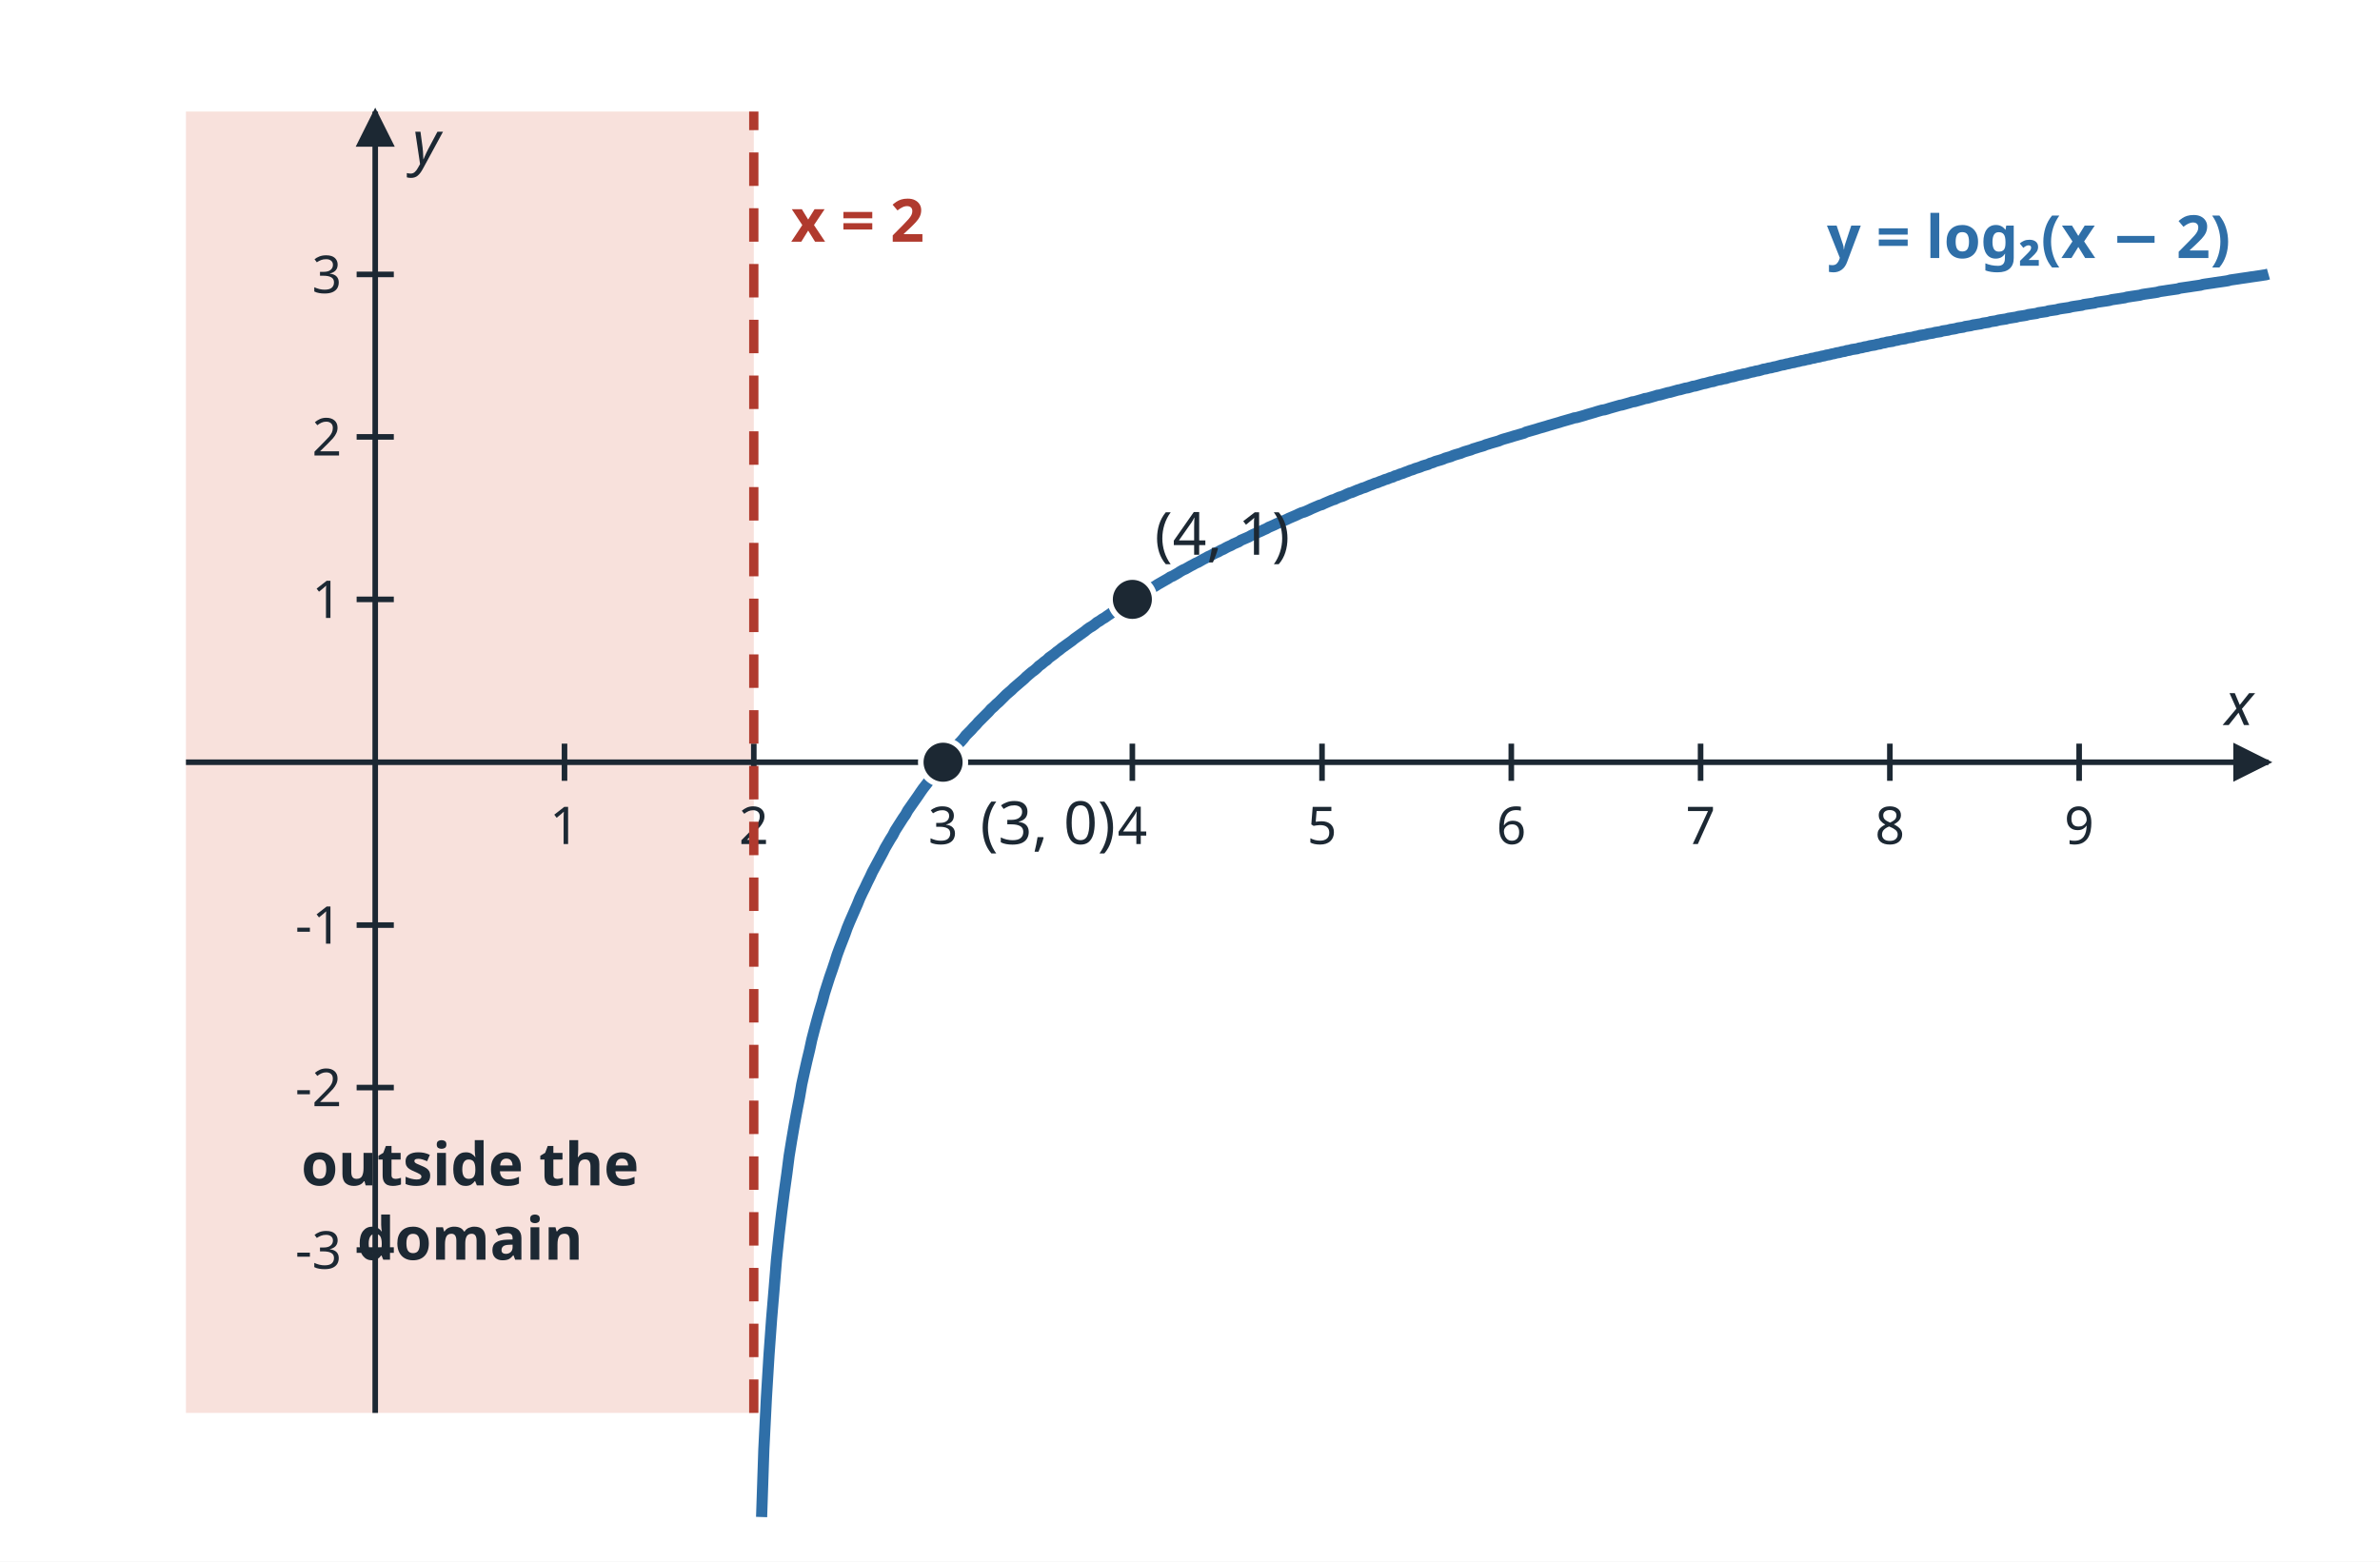
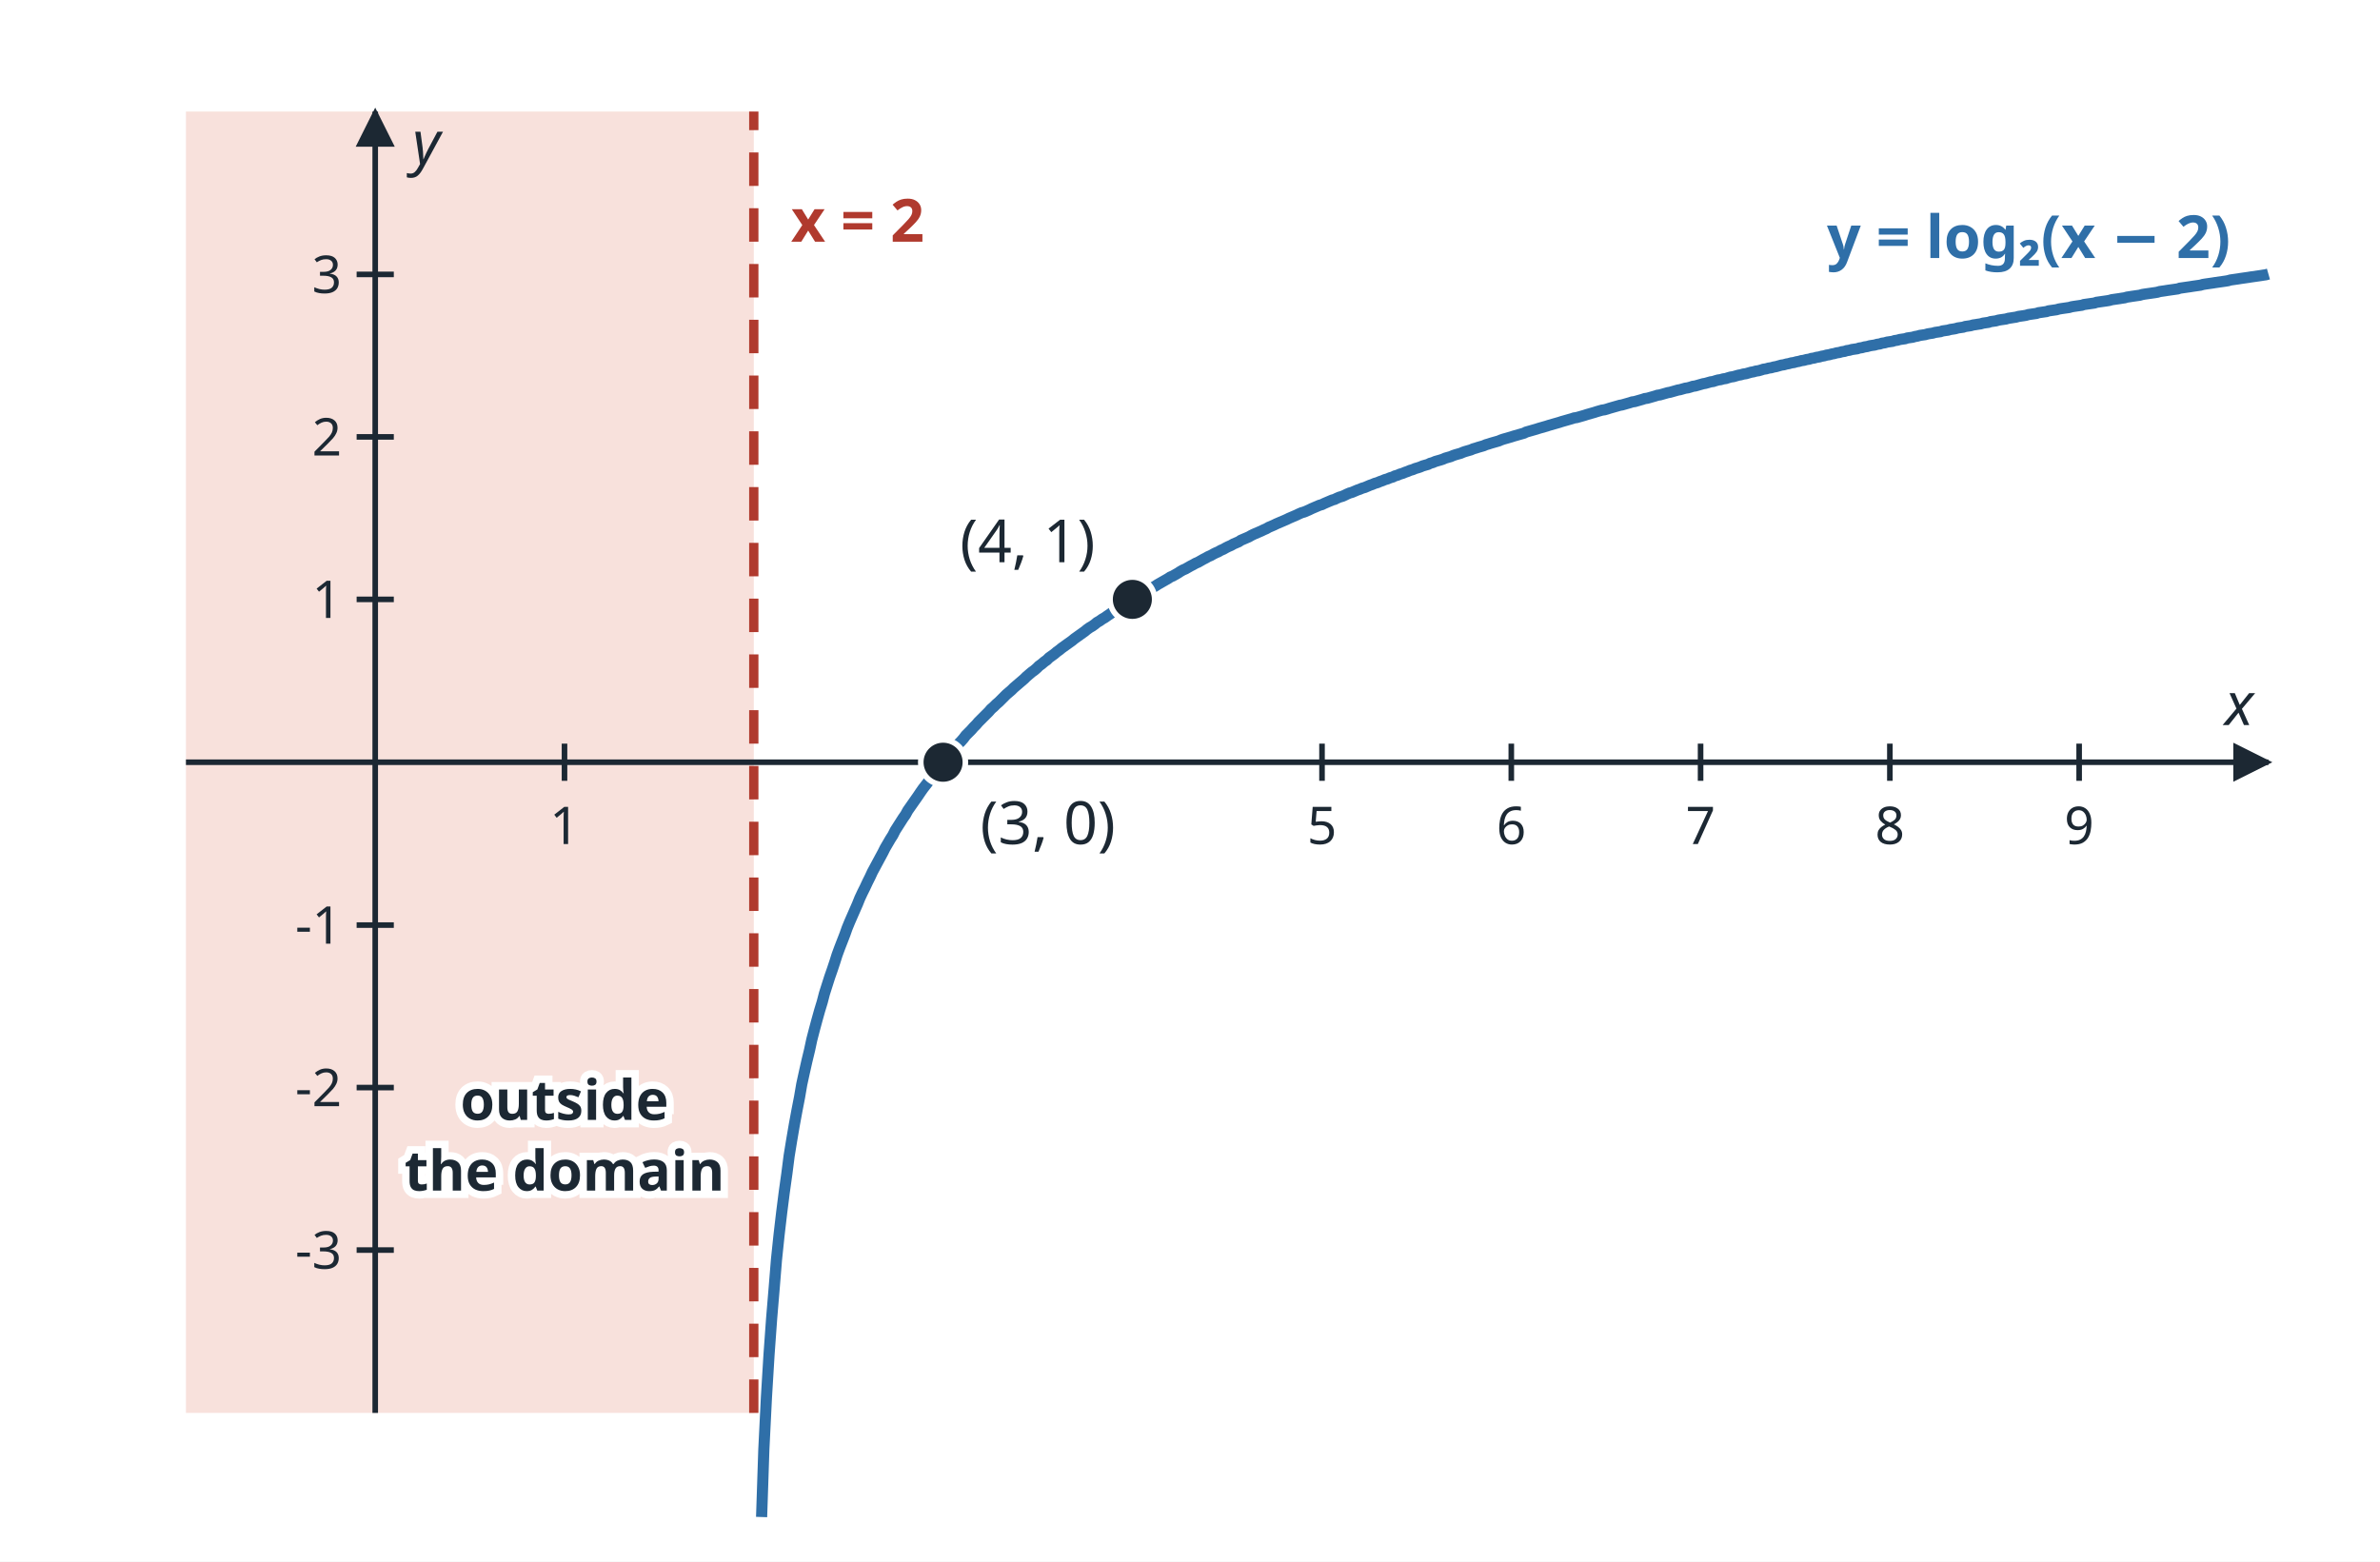
<svg xmlns="http://www.w3.org/2000/svg" viewBox="0 0 640 420" width="640" height="420" role="img">
  <defs>
    <marker id="ah" viewBox="0 0 10 10" refX="9" refY="5" markerWidth="7" markerHeight="7" orient="auto-start-reverse">
      <path d="M0 0 L10 5 L0 10 z" fill="#1c2833" />
    </marker>
  </defs>
  <rect x="0" y="0" width="640" height="420" fill="#ffffff" />
  <polygon fill="#f8e1dc" stroke="none" points="50.0,380.0 202.7,380.0 202.7,30.0 50.0,30.0" />
  <line x1="50.0" y1="205.0" x2="610.0" y2="205.0" stroke="#1c2833" stroke-width="1.5" marker-end="url(#ah)" />
  <line x1="100.9" y1="380.0" x2="100.9" y2="30.0" stroke="#1c2833" stroke-width="1.5" marker-end="url(#ah)" />
  <line x1="151.8" y1="200.0" x2="151.8" y2="210.0" stroke="#1c2833" stroke-width="1.5" />
  <text x="151.8" y="227.0" font-family="sans-serif" font-size="14" fill="#1c2833" text-anchor="middle">1</text>
-   <line x1="202.7" y1="200.0" x2="202.7" y2="210.0" stroke="#1c2833" stroke-width="1.5" />
-   <text x="202.7" y="227.0" font-family="sans-serif" font-size="14" fill="#1c2833" text-anchor="middle">2</text>
-   <line x1="253.6" y1="200.0" x2="253.6" y2="210.0" stroke="#1c2833" stroke-width="1.5" />
-   <text x="253.6" y="227.0" font-family="sans-serif" font-size="14" fill="#1c2833" text-anchor="middle">3</text>
-   <line x1="304.5" y1="200.0" x2="304.5" y2="210.0" stroke="#1c2833" stroke-width="1.5" />
-   <text x="304.5" y="227.0" font-family="sans-serif" font-size="14" fill="#1c2833" text-anchor="middle">4</text>
  <line x1="355.5" y1="200.0" x2="355.5" y2="210.0" stroke="#1c2833" stroke-width="1.5" />
  <text x="355.5" y="227.0" font-family="sans-serif" font-size="14" fill="#1c2833" text-anchor="middle">5</text>
  <line x1="406.4" y1="200.0" x2="406.4" y2="210.0" stroke="#1c2833" stroke-width="1.5" />
  <text x="406.4" y="227.0" font-family="sans-serif" font-size="14" fill="#1c2833" text-anchor="middle">6</text>
  <line x1="457.3" y1="200.0" x2="457.3" y2="210.0" stroke="#1c2833" stroke-width="1.5" />
  <text x="457.3" y="227.0" font-family="sans-serif" font-size="14" fill="#1c2833" text-anchor="middle">7</text>
  <line x1="508.2" y1="200.0" x2="508.2" y2="210.0" stroke="#1c2833" stroke-width="1.5" />
  <text x="508.2" y="227.0" font-family="sans-serif" font-size="14" fill="#1c2833" text-anchor="middle">8</text>
  <line x1="559.1" y1="200.0" x2="559.1" y2="210.0" stroke="#1c2833" stroke-width="1.5" />
  <text x="559.1" y="227.0" font-family="sans-serif" font-size="14" fill="#1c2833" text-anchor="middle">9</text>
  <line x1="95.9" y1="336.2" x2="105.9" y2="336.2" stroke="#1c2833" stroke-width="1.5" />
  <text x="91.9" y="341.2" font-family="sans-serif" font-size="14" fill="#1c2833" text-anchor="end">-3</text>
  <line x1="95.9" y1="292.5" x2="105.9" y2="292.5" stroke="#1c2833" stroke-width="1.5" />
  <text x="91.9" y="297.5" font-family="sans-serif" font-size="14" fill="#1c2833" text-anchor="end">-2</text>
  <line x1="95.9" y1="248.8" x2="105.9" y2="248.8" stroke="#1c2833" stroke-width="1.5" />
  <text x="91.9" y="253.8" font-family="sans-serif" font-size="14" fill="#1c2833" text-anchor="end">-1</text>
  <line x1="95.9" y1="161.2" x2="105.9" y2="161.2" stroke="#1c2833" stroke-width="1.5" />
  <text x="91.9" y="166.2" font-family="sans-serif" font-size="14" fill="#1c2833" text-anchor="end">1</text>
  <line x1="95.9" y1="117.5" x2="105.9" y2="117.5" stroke="#1c2833" stroke-width="1.5" />
  <text x="91.9" y="122.5" font-family="sans-serif" font-size="14" fill="#1c2833" text-anchor="end">2</text>
  <line x1="95.9" y1="73.8" x2="105.9" y2="73.8" stroke="#1c2833" stroke-width="1.5" />
  <text x="91.9" y="78.8" font-family="sans-serif" font-size="14" fill="#1c2833" text-anchor="end">3</text>
  <text x="606.0" y="195.0" font-family="sans-serif" font-size="16" font-style="italic" fill="#1c2833" text-anchor="end">x</text>
  <text x="110.9" y="44.0" font-family="sans-serif" font-size="16" font-style="italic" fill="#1c2833">y</text>
  <line x1="202.7" y1="380.0" x2="202.7" y2="30.0" stroke="#b03a2e" stroke-width="2.5" stroke-dasharray="9 6" />
  <polyline fill="none" stroke="#2f6fa8" stroke-width="3" points="204.8,408.0 205.4,389.9 206.1,375.8 206.8,364.3 207.5,354.6 208.2,346.2 208.8,338.8 209.5,332.1 210.2,326.1 210.9,320.6 211.6,315.6 212.2,310.9 212.9,306.6 213.6,302.5 214.3,298.7 215.0,295.1 215.6,291.6 216.3,288.4 217.0,285.3 217.7,282.4 218.3,279.6 219.0,276.9 219.7,274.3 220.4,271.8 221.1,269.5 221.7,267.2 222.4,265.0 223.1,262.8 223.8,260.8 224.5,258.7 225.1,256.8 225.8,254.9 226.5,253.1 227.2,251.3 227.8,249.6 228.5,247.9 229.2,246.3 229.9,244.7 230.6,243.1 231.2,241.6 231.9,240.1 232.6,238.7 233.3,237.2 234.0,235.8 234.6,234.5 235.3,233.2 236.0,231.9 236.7,230.6 237.4,229.3 238.0,228.1 238.7,226.9 239.4,225.7 240.1,224.6 240.7,223.4 241.4,222.3 242.1,221.2 242.8,220.1 243.5,219.1 244.1,218.0 244.8,217.0 245.5,216.0 246.2,215.0 246.9,214.0 247.5,213.1 248.2,212.1 248.9,211.2 249.6,210.3 250.2,209.3 250.9,208.5 251.6,207.6 252.3,206.7 253.0,205.8 253.6,205.0 254.3,204.2 255.0,203.3 255.7,202.5 256.4,201.7 257.0,200.9 257.7,200.1 258.4,199.4 259.1,198.6 259.7,197.8 260.4,197.1 261.1,196.4 261.8,195.6 262.5,194.9 263.1,194.2 263.8,193.5 264.5,192.8 265.2,192.1 265.9,191.4 266.5,190.7 267.2,190.1 267.9,189.4 268.6,188.8 269.3,188.1 269.9,187.5 270.6,186.8 271.3,186.2 272.0,185.6 272.6,185.0 273.3,184.4 274.0,183.8 274.7,183.2 275.4,182.6 276.0,182.0 276.7,181.4 277.4,180.8 278.1,180.3 278.8,179.7 279.4,179.1 280.1,178.6 280.8,178.0 281.5,177.5 282.1,176.9 282.8,176.4 283.5,175.9 284.2,175.3 284.9,174.8 285.5,174.3 286.2,173.8 286.9,173.3 287.6,172.8 288.3,172.3 288.9,171.8 289.6,171.3 290.3,170.8 291.0,170.3 291.7,169.8 292.3,169.3 293.0,168.8 293.7,168.4 294.4,167.9 295.0,167.4 295.7,167.0 296.4,166.5 297.1,166.1 297.8,165.6 298.4,165.2 299.1,164.7 299.8,164.3 300.5,163.8 301.2,163.4 301.8,163.0 302.5,162.5 303.2,162.1 303.9,161.7 304.5,161.2 305.2,160.8 305.9,160.4 306.6,160.0 307.3,159.6 307.9,159.2 308.6,158.8 309.3,158.4 310.0,158.0 310.7,157.6 311.3,157.2 312.0,156.8 312.7,156.4 313.4,156.0 314.1,155.6 314.7,155.2 315.4,154.9 316.1,154.5 316.8,154.1 317.4,153.7 318.1,153.3 318.8,153.0 319.5,152.6 320.2,152.2 320.8,151.9 321.5,151.5 322.2,151.2 322.9,150.8 323.6,150.4 324.2,150.1 324.9,149.7 325.6,149.4 326.3,149.0 326.9,148.7 327.6,148.4 328.3,148.0 329.0,147.7 329.7,147.3 330.3,147.0 331.0,146.7 331.7,146.3 332.4,146.0 333.1,145.7 333.7,145.3 334.4,145.0 335.1,144.7 335.8,144.4 336.5,144.0 337.1,143.7 337.8,143.4 338.5,143.1 339.2,142.8 339.8,142.5 340.5,142.2 341.2,141.8 341.9,141.5 342.6,141.2 343.2,140.9 343.9,140.6 344.6,140.3 345.3,140.0 346.0,139.7 346.6,139.4 347.3,139.1 348.0,138.8 348.7,138.5 349.3,138.2 350.0,137.9 350.7,137.7 351.4,137.4 352.1,137.1 352.7,136.8 353.4,136.5 354.1,136.2 354.8,135.9 355.5,135.7 356.1,135.4 356.8,135.1 357.5,134.8 358.2,134.5 358.9,134.3 359.5,134.0 360.2,133.7 360.9,133.5 361.6,133.2 362.2,132.9 362.9,132.6 363.6,132.4 364.3,132.1 365.0,131.8 365.6,131.6 366.3,131.3 367.0,131.1 367.7,130.8 368.4,130.5 369.0,130.3 369.7,130.0 370.4,129.8 371.1,129.5 371.7,129.3 372.4,129.0 373.1,128.8 373.8,128.5 374.5,128.3 375.1,128.0 375.8,127.8 376.5,127.5 377.2,127.3 377.9,127.0 378.5,126.8 379.2,126.5 379.9,126.3 380.6,126.0 381.3,125.8 381.9,125.6 382.6,125.3 383.3,125.1 384.0,124.9 384.6,124.6 385.3,124.4 386.0,124.1 386.7,123.9 387.4,123.7 388.0,123.5 388.7,123.2 389.4,123.0 390.1,122.8 390.8,122.5 391.4,122.3 392.1,122.1 392.8,121.9 393.5,121.6 394.1,121.4 394.8,121.2 395.5,121.0 396.2,120.7 396.9,120.5 397.5,120.3 398.2,120.1 398.9,119.9 399.6,119.6 400.3,119.4 400.9,119.2 401.6,119.0 402.3,118.8 403.0,118.6 403.7,118.3 404.3,118.1 405.0,117.9 405.7,117.7 406.4,117.5 407.0,117.3 407.7,117.1 408.4,116.9 409.1,116.7 409.8,116.5 410.4,116.2 411.1,116.0 411.8,115.8 412.5,115.6 413.2,115.4 413.8,115.2 414.5,115.0 415.2,114.8 415.9,114.6 416.5,114.4 417.2,114.2 417.9,114.0 418.6,113.8 419.3,113.6 419.9,113.4 420.6,113.2 421.3,113.0 422.0,112.8 422.7,112.6 423.3,112.4 424.0,112.3 424.7,112.1 425.4,111.9 426.1,111.7 426.7,111.5 427.4,111.3 428.1,111.1 428.8,110.9 429.4,110.7 430.1,110.5 430.8,110.3 431.5,110.2 432.2,110.0 432.8,109.8 433.5,109.6 434.2,109.4 434.9,109.2 435.6,109.0 436.2,108.9 436.9,108.7 437.6,108.5 438.3,108.3 438.9,108.1 439.6,108.0 440.3,107.8 441.0,107.6 441.7,107.4 442.3,107.2 443.0,107.1 443.7,106.9 444.4,106.7 445.1,106.5 445.7,106.3 446.4,106.2 447.1,106.0 447.8,105.8 448.5,105.6 449.1,105.5 449.8,105.3 450.5,105.1 451.2,104.9 451.8,104.8 452.5,104.6 453.2,104.4 453.9,104.3 454.6,104.1 455.2,103.9 455.9,103.8 456.6,103.6 457.3,103.4 458.0,103.2 458.6,103.1 459.3,102.9 460.0,102.7 460.7,102.6 461.3,102.4 462.0,102.2 462.7,102.1 463.4,101.9 464.1,101.8 464.7,101.6 465.4,101.4 466.1,101.3 466.8,101.1 467.5,100.9 468.1,100.8 468.8,100.6 469.5,100.5 470.2,100.3 470.9,100.1 471.5,100.0 472.2,99.8 472.9,99.7 473.6,99.5 474.2,99.3 474.9,99.2 475.6,99.0 476.3,98.9 477.0,98.7 477.6,98.6 478.3,98.4 479.0,98.2 479.7,98.1 480.4,97.9 481.0,97.8 481.7,97.6 482.4,97.5 483.1,97.3 483.7,97.2 484.4,97.0 485.1,96.9 485.8,96.7 486.5,96.6 487.1,96.4 487.8,96.3 488.5,96.1 489.2,96.0 489.9,95.8 490.5,95.7 491.2,95.5 491.9,95.4 492.6,95.2 493.2,95.1 493.9,94.9 494.6,94.8 495.3,94.6 496.0,94.5 496.6,94.3 497.3,94.2 498.0,94.0 498.7,93.9 499.4,93.8 500.0,93.6 500.7,93.5 501.4,93.3 502.1,93.2 502.8,93.0 503.4,92.9 504.1,92.8 504.8,92.6 505.5,92.5 506.1,92.3 506.8,92.2 507.5,92.0 508.2,91.9 508.9,91.8 509.5,91.6 510.2,91.5 510.9,91.3 511.6,91.2 512.3,91.1 512.9,90.9 513.6,90.8 514.3,90.7 515.0,90.5 515.6,90.4 516.3,90.2 517.0,90.1 517.7,90.0 518.4,89.8 519.0,89.7 519.7,89.6 520.4,89.4 521.1,89.3 521.8,89.2 522.4,89.0 523.1,88.9 523.8,88.8 524.5,88.6 525.2,88.5 525.8,88.4 526.5,88.2 527.2,88.1 527.9,88.0 528.5,87.8 529.2,87.7 529.9,87.6 530.6,87.4 531.3,87.3 531.9,87.2 532.6,87.1 533.3,86.9 534.0,86.8 534.7,86.7 535.3,86.5 536.0,86.4 536.7,86.3 537.4,86.1 538.0,86.0 538.7,85.9 539.4,85.8 540.1,85.6 540.8,85.5 541.4,85.4 542.1,85.3 542.8,85.1 543.5,85.0 544.2,84.9 544.8,84.8 545.5,84.6 546.2,84.5 546.9,84.4 547.6,84.3 548.2,84.1 548.9,84.0 549.6,83.9 550.3,83.8 550.9,83.6 551.6,83.5 552.3,83.4 553.0,83.3 553.7,83.1 554.3,83.0 555.0,82.9 555.7,82.8 556.4,82.7 557.1,82.5 557.7,82.4 558.4,82.3 559.1,82.2 559.8,82.1 560.4,81.9 561.1,81.8 561.8,81.7 562.5,81.6 563.2,81.5 563.8,81.3 564.5,81.2 565.2,81.1 565.9,81.0 566.6,80.9 567.2,80.8 567.9,80.6 568.6,80.5 569.3,80.4 570.0,80.3 570.6,80.2 571.3,80.1 572.0,79.9 572.7,79.8 573.3,79.7 574.0,79.6 574.7,79.5 575.4,79.4 576.1,79.2 576.7,79.1 577.4,79.0 578.1,78.9 578.8,78.8 579.5,78.7 580.1,78.6 580.8,78.4 581.5,78.3 582.2,78.2 582.8,78.1 583.5,78.0 584.2,77.9 584.9,77.8 585.6,77.7 586.2,77.5 586.9,77.4 587.6,77.3 588.3,77.2 589.0,77.1 589.6,77.0 590.3,76.9 591.0,76.8 591.7,76.7 592.4,76.5 593.0,76.4 593.7,76.3 594.4,76.2 595.1,76.1 595.7,76.0 596.4,75.9 597.1,75.8 597.8,75.7 598.5,75.6 599.1,75.5 599.8,75.3 600.5,75.2 601.2,75.1 601.9,75.0 602.5,74.9 603.2,74.8 603.9,74.7 604.6,74.6 605.2,74.5 605.9,74.4 606.6,74.3 607.3,74.2 608.0,74.1 608.6,74.0 609.3,73.9 610.0,73.7" />
  <circle cx="253.6" cy="205.0" r="6" fill="#1c2833" stroke="#ffffff" stroke-width="1.5" />
  <circle cx="304.5" cy="161.2" r="6" fill="#1c2833" stroke="#ffffff" stroke-width="1.5" />
-   <text x="212.7" y="65.0" font-family="sans-serif" font-size="16" fill="#b03a2e" text-anchor="start" font-weight="bold">x = 2</text>
-   <text x="263.6" y="227.0" font-family="sans-serif" font-size="16" fill="#1c2833" text-anchor="start">(3, 0)</text>
-   <text x="310.5" y="149.2" font-family="sans-serif" font-size="16" fill="#1c2833" text-anchor="start">(4, 1)</text>
-   <text x="126.4" y="318.8" font-family="sans-serif" font-size="16" fill="#1c2833" text-anchor="middle" font-weight="bold">outside the</text>
-   <text x="126.4" y="338.8" font-family="sans-serif" font-size="16" fill="#1c2833" text-anchor="middle" font-weight="bold">domain</text>
-   <text x="599.8" y="69.4" font-family="sans-serif" font-size="16" fill="#2f6fa8" text-anchor="end" font-weight="bold">y = log₂(x − 2)</text>
+   <text x="212.7" y="65.0" font-family="sans-serif" font-size="16" fill="#b03a2e" text-anchor="start" stroke="#ffffff" stroke-width="4" paint-order="stroke" font-weight="bold">x = 2</text>
+   <text x="263.6" y="227.0" font-family="sans-serif" font-size="16" fill="#1c2833" text-anchor="start" stroke="#ffffff" stroke-width="4" paint-order="stroke">(3, 0)</text>
+   <text x="294.5" y="151.2" font-family="sans-serif" font-size="16" fill="#1c2833" text-anchor="end" stroke="#ffffff" stroke-width="4" paint-order="stroke">(4, 1)</text>
+   <text x="151.8" y="301.2" font-family="sans-serif" font-size="15" fill="#1c2833" text-anchor="middle" stroke="#ffffff" stroke-width="4" paint-order="stroke" font-weight="bold">outside</text>
+   <text x="151.8" y="320.2" font-family="sans-serif" font-size="15" fill="#1c2833" text-anchor="middle" stroke="#ffffff" stroke-width="4" paint-order="stroke" font-weight="bold">the domain</text>
+   <text x="599.8" y="69.4" font-family="sans-serif" font-size="16" fill="#2f6fa8" text-anchor="end" stroke="#ffffff" stroke-width="4" paint-order="stroke" font-weight="bold">y = log₂(x − 2)</text>
</svg>
